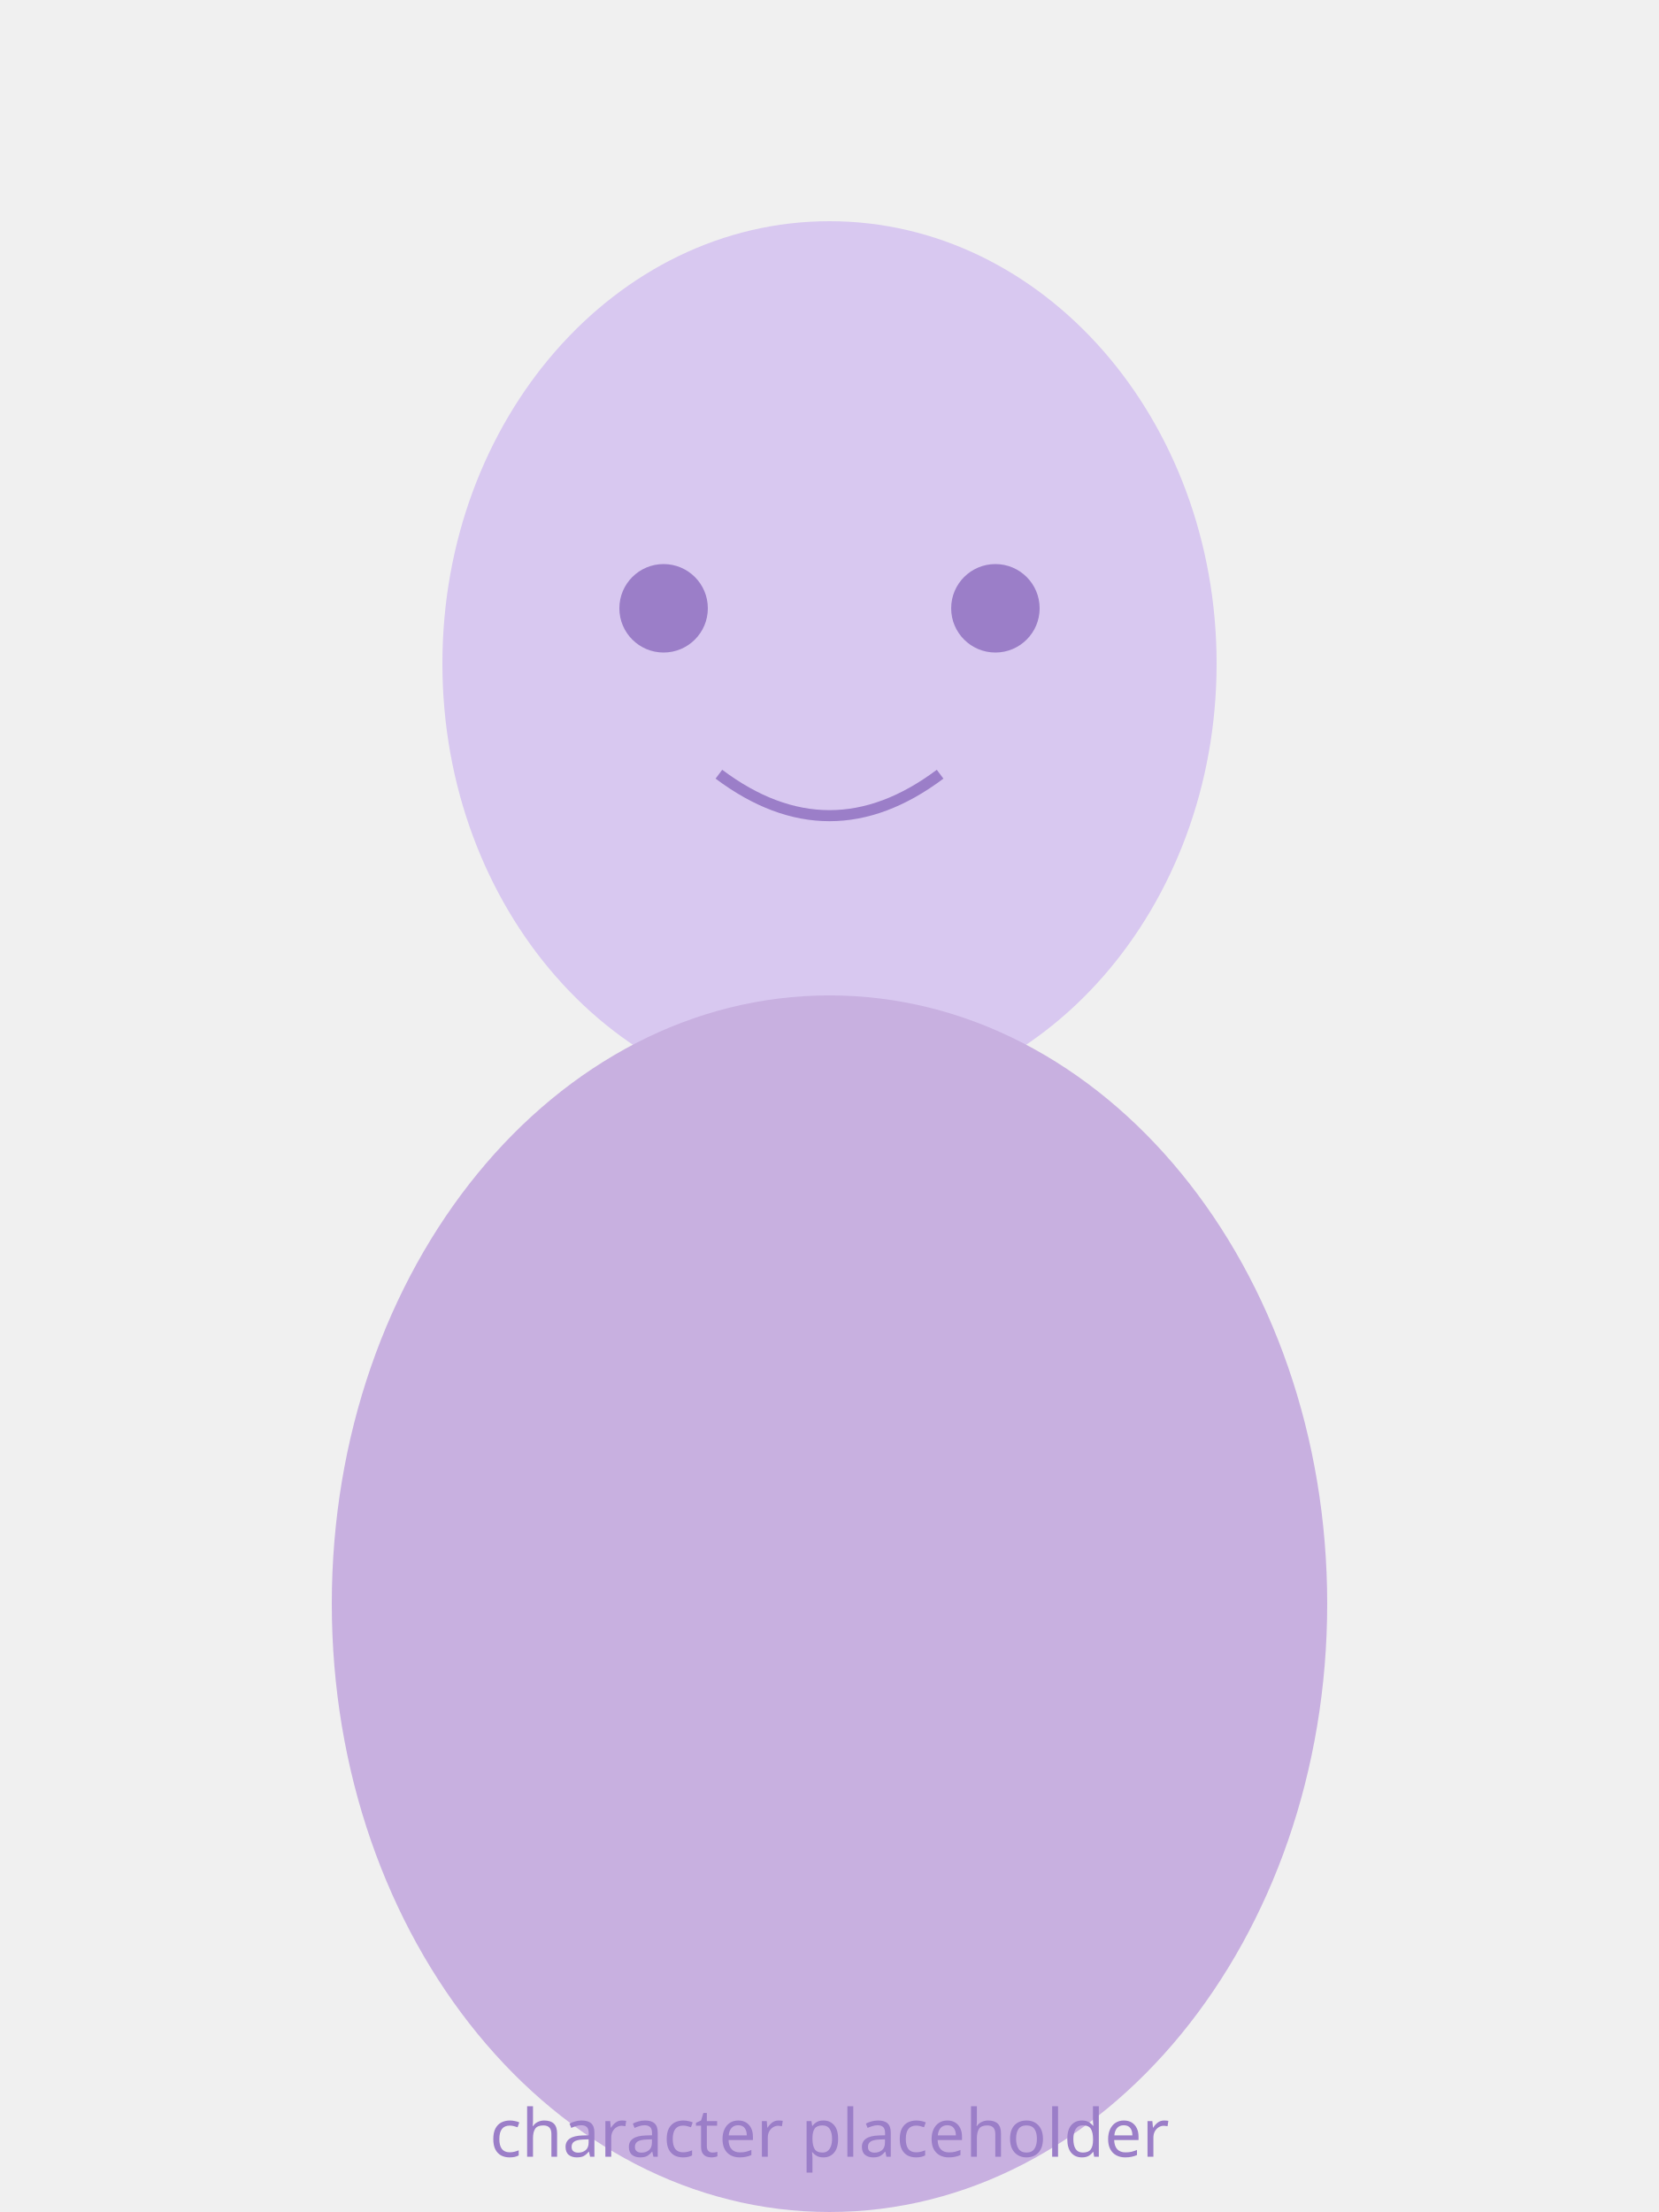
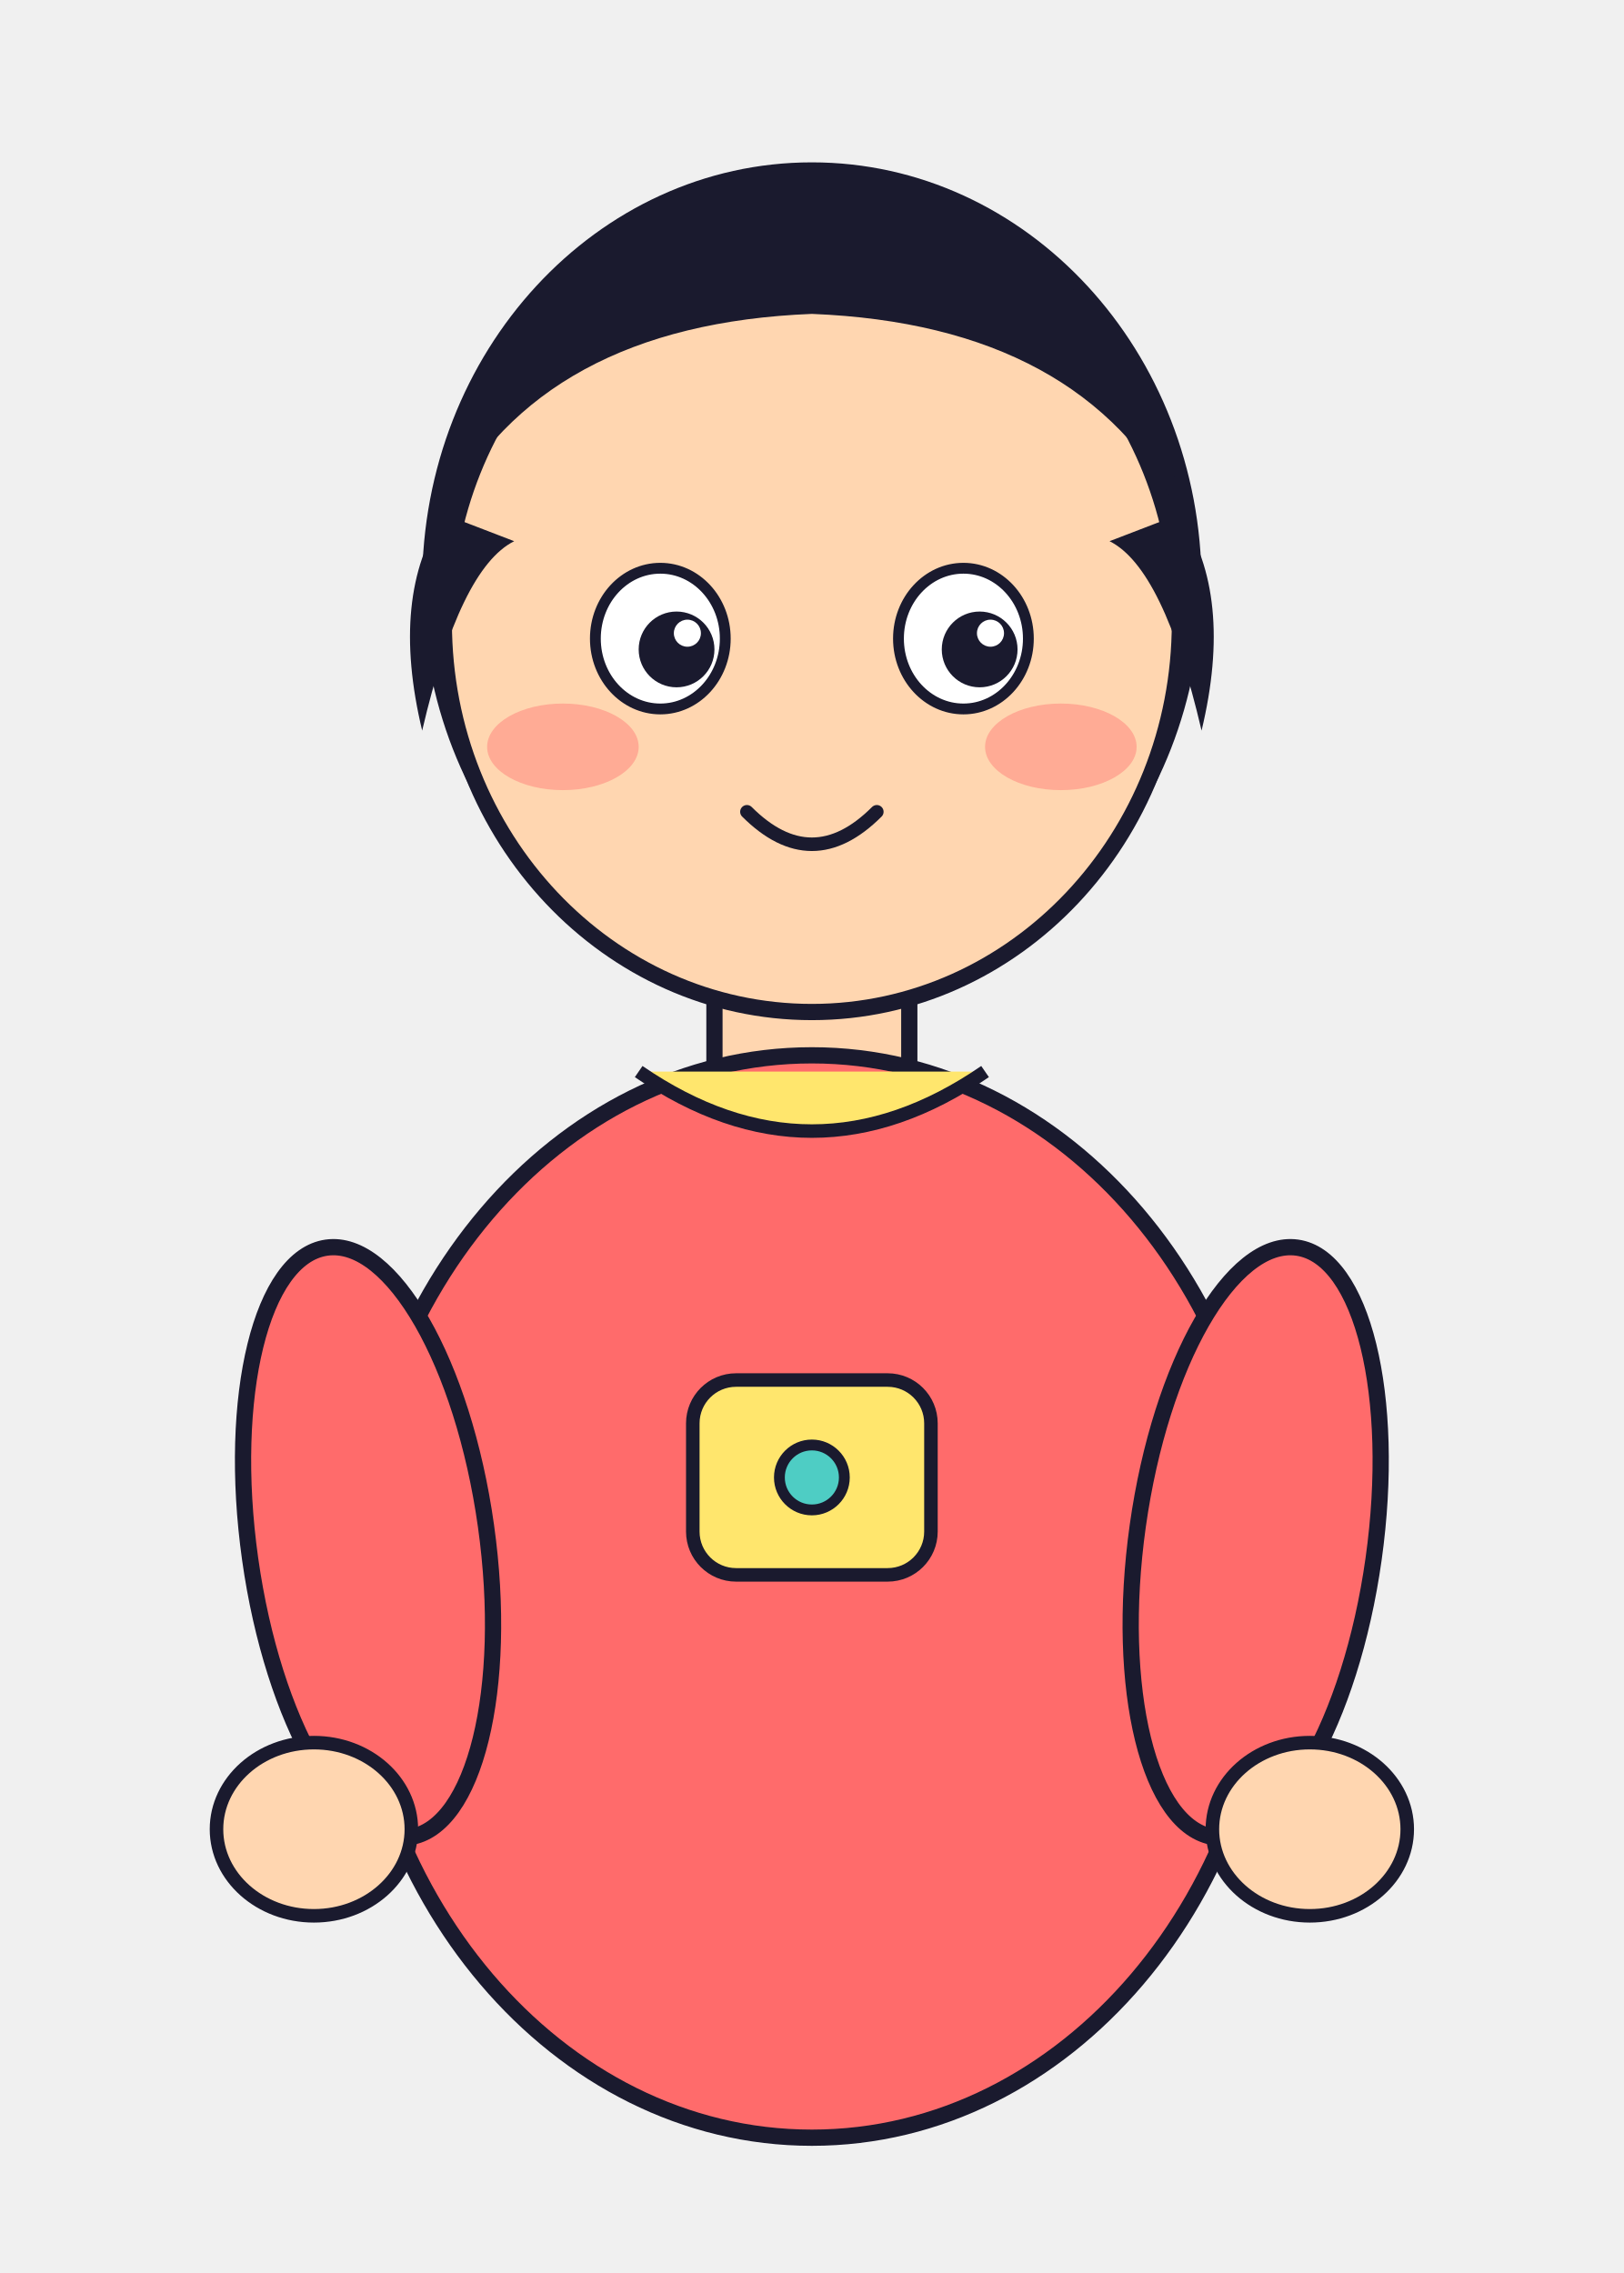
- <svg xmlns="http://www.w3.org/2000/svg" width="300" height="400" viewBox="0 0 300 400">
-   <ellipse cx="150" cy="120" rx="70" ry="80" fill="#d8c8f0" />
-   <ellipse cx="150" cy="290" rx="90" ry="110" fill="#c8b0e0" />
-   <circle cx="120" cy="110" r="8" fill="#9b7ec8" />
-   <circle cx="180" cy="110" r="8" fill="#9b7ec8" />
-   <path d="M 130 140 Q 150 155 170 140" stroke="#9b7ec8" stroke-width="2" fill="none" />
-   <text x="150" y="390" text-anchor="middle" fill="#9b7ec8" font-size="12" font-family="sans-serif">character placeholder</text>
+ <svg xmlns="http://www.w3.org/2000/svg" width="300" height="420" viewBox="0 0 300 420">
+   <ellipse cx="150" cy="108" rx="72" ry="78" fill="#1a1a2e" />
+   <rect x="132" y="175" width="36" height="30" rx="8" fill="#FFD6B0" stroke="#1a1a2e" stroke-width="3" />
+   <ellipse cx="150" cy="295" rx="85" ry="100" fill="#FF6B6B" stroke="#1a1a2e" stroke-width="3" />
+   <path d="M 118 198 Q 150 220 182 198" fill="#FFE66D" stroke="#1a1a2e" stroke-width="2.5" />
+   <ellipse cx="68" cy="285" rx="22" ry="55" fill="#FF6B6B" stroke="#1a1a2e" stroke-width="3" transform="rotate(-8 68 285)" />
+   <ellipse cx="232" cy="285" rx="22" ry="55" fill="#FF6B6B" stroke="#1a1a2e" stroke-width="3" transform="rotate(8 232 285)" />
+   <ellipse cx="58" cy="338" rx="18" ry="16" fill="#FFD6B0" stroke="#1a1a2e" stroke-width="2.5" />
+   <ellipse cx="242" cy="338" rx="18" ry="16" fill="#FFD6B0" stroke="#1a1a2e" stroke-width="2.5" />
+   <ellipse cx="150" cy="115" rx="68" ry="72" fill="#FFD6B0" stroke="#1a1a2e" stroke-width="3" />
+   <path d="M 82 95 Q 88 40 150 38 Q 212 40 218 95 Q 200 60 150 58 Q 100 60 82 95 Z" fill="#1a1a2e" />
+   <path d="M 82 95 Q 72 110 78 135 Q 85 105 95 100 Z" fill="#1a1a2e" />
+   <path d="M 218 95 Q 228 110 222 135 Q 215 105 205 100 Z" fill="#1a1a2e" />
+   <ellipse cx="122" cy="118" rx="12" ry="13" fill="white" stroke="#1a1a2e" stroke-width="2" />
+   <ellipse cx="178" cy="118" rx="12" ry="13" fill="white" stroke="#1a1a2e" stroke-width="2" />
+   <circle cx="125" cy="120" r="7" fill="#1a1a2e" />
+   <circle cx="181" cy="120" r="7" fill="#1a1a2e" />
+   <circle cx="127" cy="117" r="2.5" fill="white" />
+   <circle cx="183" cy="117" r="2.5" fill="white" />
+   <ellipse cx="104" cy="138" rx="14" ry="8" fill="#FF6B6B" opacity="0.4" />
+   <ellipse cx="196" cy="138" rx="14" ry="8" fill="#FF6B6B" opacity="0.4" />
+   <path d="M 138 150 Q 150 162 162 150" stroke="#1a1a2e" stroke-width="2.5" fill="none" stroke-linecap="round" />
+   <rect x="128" y="255" width="44" height="36" rx="8" fill="#FFE66D" stroke="#1a1a2e" stroke-width="2.5" />
+   <circle cx="150" cy="273" r="6" fill="#4ECDC4" stroke="#1a1a2e" stroke-width="2" />
</svg>
